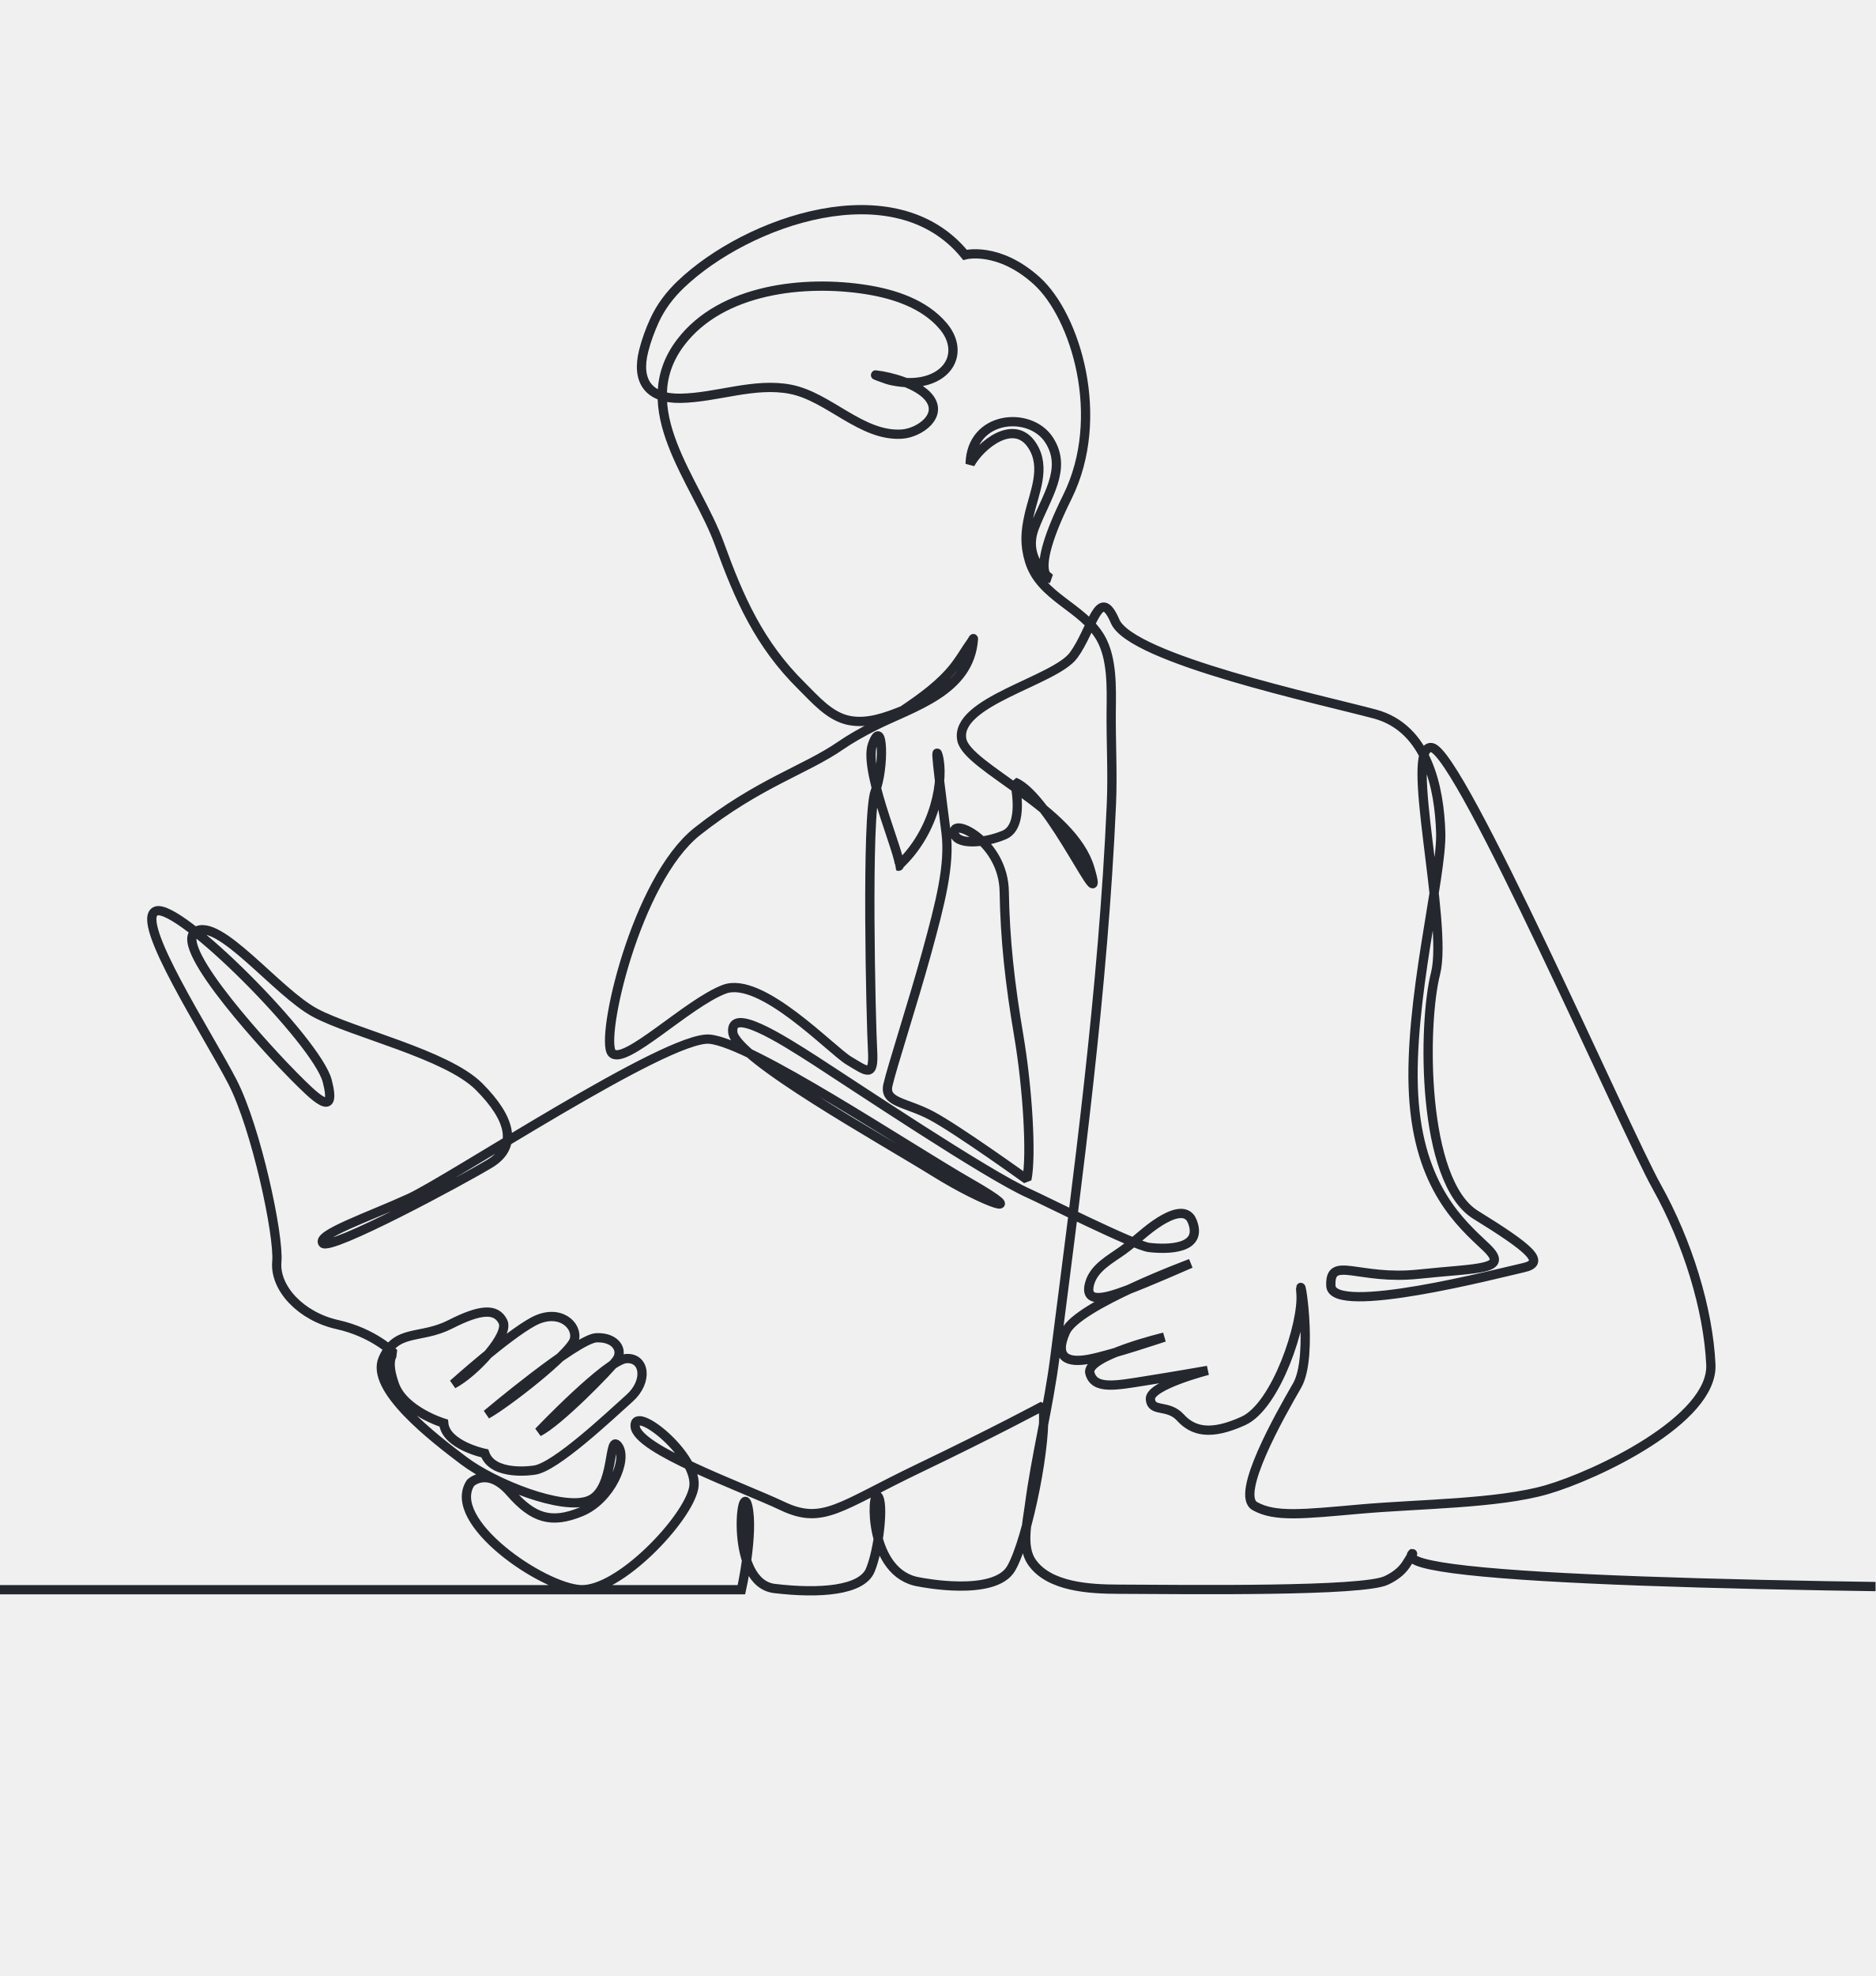
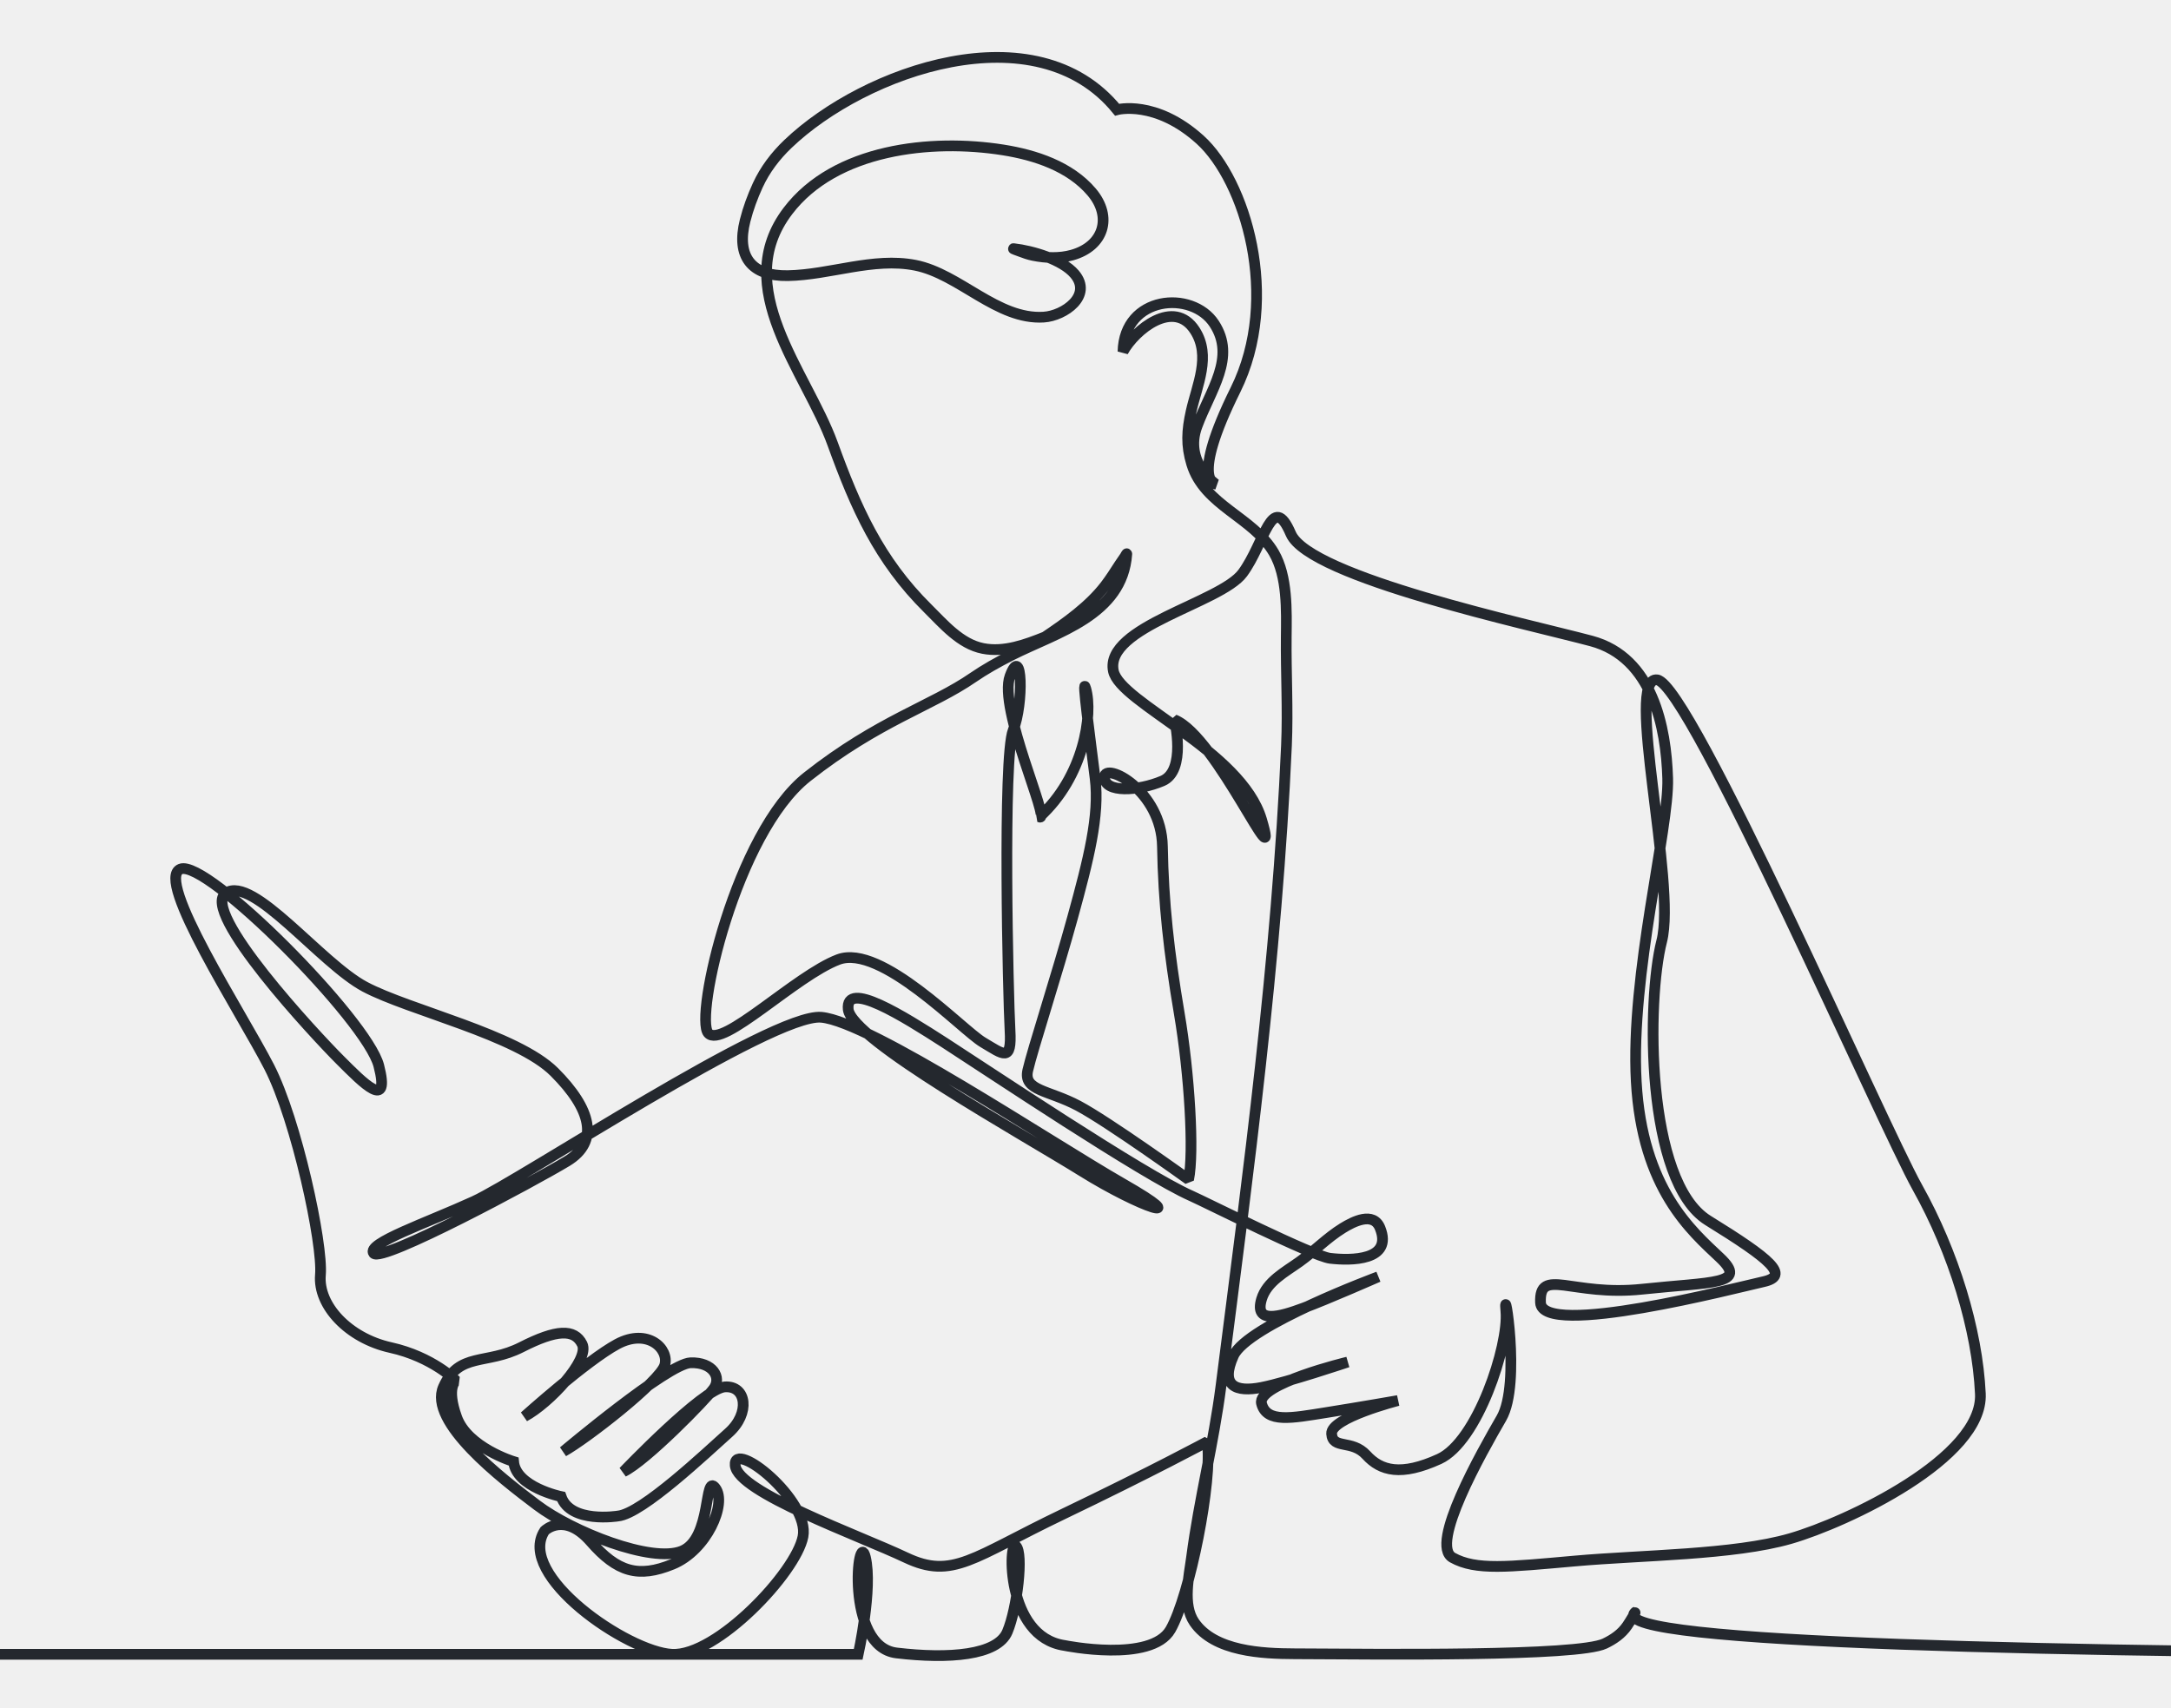
- <svg xmlns="http://www.w3.org/2000/svg" width="375" height="395" viewBox="0 0 375 395" fill="none">
-   <g clip-path="url(#clip0_487_4498)">
-     <path d="M-205.091 317.776H148.244C148.244 317.776 150.775 306.38 149.484 301.01C148.197 295.644 145.829 316.468 154.863 317.54C163.894 318.613 172.279 317.969 173.999 313.888C175.719 309.81 176.796 300.366 175.502 299.078C174.215 297.792 173.567 314.748 183.891 316.252C183.891 316.252 198.845 319.308 202.183 313.503C205.517 307.698 209.501 287.654 208.531 281.043C208.531 281.043 199.071 286.15 183.527 293.607C167.982 301.064 164.549 304.896 156.471 301.064C148.396 297.236 127.399 289.775 126.993 285.141C126.588 280.507 139.916 291.189 138.703 297.435C137.49 303.685 123.763 318.158 116.091 317.776C108.418 317.389 89.035 304.086 94.083 296.427C94.083 296.427 97.461 293.081 102.039 298.322C106.617 303.563 110.249 304.636 116.172 302.218C122.094 299.799 125.595 291.738 123.574 289.05C121.554 286.362 123.037 297.786 117.787 299.934C112.536 302.083 98.809 296.575 92.752 292.005C86.694 287.435 73.906 277.626 76.599 271.579C79.292 265.531 84.001 267.815 90.059 264.725C96.117 261.636 99.212 261.501 100.556 264.189C101.901 266.877 94.904 274.402 90.596 276.685C90.596 276.685 101.364 267.012 106.614 264.189C111.864 261.366 115.631 264.995 114.824 267.818C114.016 270.641 101.229 280.584 97.326 282.733C97.326 282.733 115.361 267.548 119.267 267.414C123.169 267.279 124.652 269.967 123.304 271.849C121.959 273.731 111.594 284.345 107.692 286.227C107.692 286.227 121.422 271.849 125.189 271.579C128.96 271.309 129.632 276.149 125.861 279.508C122.091 282.868 110.922 293.482 106.749 293.887C106.749 293.887 98.539 295.229 96.924 290.527C96.924 290.527 89.116 288.915 88.714 284.48C88.714 284.48 80.771 282.062 78.889 276.82C77.004 271.579 78.754 270.506 78.754 270.506C78.754 270.506 74.734 266.395 67.463 264.783C60.196 263.17 54.888 257.528 55.348 252.229C55.811 246.93 51.233 225.54 46.503 216.315C41.773 207.094 26.674 183.926 31.178 182.125C35.688 180.32 63.402 208.217 65.429 216.089C67.46 223.961 62.801 219.162 58.747 215.111C54.689 211.064 34.398 189.36 39.043 186.26C43.692 183.16 55.395 198.399 63.024 202.46C70.656 206.521 89.309 210.753 95.752 217.185C102.195 223.617 103.553 229.206 97.955 232.592C92.36 235.979 65.906 250.199 64.548 248.505C63.193 246.816 73.707 243.257 81.846 239.537C89.985 235.81 133.446 206.993 141.859 207.728C150.278 208.46 181.395 229.294 193.98 236.502C206.565 243.703 197.159 240.718 186.871 234.306C176.584 227.894 147.048 211.529 146.515 206.362C145.984 201.195 155.998 207.512 163.181 212.136C170.364 216.76 197.446 234.916 205.771 238.586C208.224 239.672 226.806 249.022 229.748 249.366C233.357 249.794 240.631 249.794 238.387 244.151C237.229 241.23 233.759 243.021 231.921 244.158C229.215 245.831 227.039 248.124 224.471 249.959C222.042 251.7 218.819 253.369 217.907 256.428C216.626 260.745 221.015 259.491 225.157 257.956C229.296 256.425 238.07 252.56 238.07 252.56C238.07 252.56 215.417 260.934 213.058 266.203C210.7 271.471 213.464 272.54 217.907 271.673C222.353 270.803 232.779 267.292 232.779 267.292C232.779 267.292 217.032 271.06 217.907 274.459C218.785 277.856 223.079 276.969 229.066 276.018C235.053 275.066 241.475 273.94 241.475 273.94C241.475 273.94 229.83 276.921 230.012 279.674C230.191 282.429 233.512 280.611 236.012 283.357C238.512 286.102 242.016 287.04 248.604 284.035C255.192 281.033 260.652 264.459 260.115 258.519C259.584 252.58 262.821 270.962 259.341 276.975C255.865 282.986 246.884 298.828 250.905 301.074C254.925 303.317 260.405 302.69 272.034 301.658C283.663 300.622 299.428 300.622 309.249 297.789C319.07 294.949 342.589 283.856 342.072 272.763C341.555 261.67 337.423 248.253 331.216 237.159C325.013 226.063 291.937 150.215 286.251 149.442C280.569 148.667 289.613 184.526 287.028 194.591C284.444 204.652 284.184 236.124 295.035 242.832C305.891 249.541 309.249 252.381 304.6 253.41C299.951 254.442 266.355 263.211 266.095 257.022C265.835 250.829 271.524 255.99 283.667 254.701C295.816 253.413 302.016 253.929 297.106 249.281C292.197 244.64 283.667 237.412 282.633 218.838C281.599 200.261 288.319 175.238 288.062 166.465C287.802 157.692 285.478 145.57 274.882 142.73C264.287 139.89 226.191 131.732 222.961 124.207C219.731 116.682 218.447 125.846 214.646 131C210.845 136.153 190.763 140.255 192.314 147.904C193.432 153.422 214.396 161.649 217.913 173.578C221.437 185.511 210.106 159.166 202.869 156.34C202.869 156.34 204.987 165.133 200.788 166.903C196.588 168.678 190.773 168.998 190.773 166.259C190.773 163.52 200.625 168.516 200.788 178.192C200.95 187.865 201.919 196.574 203.696 207.057C205.474 217.54 206.281 231.081 205.311 235.76C205.311 235.76 191.422 225.763 186.253 223.02C181.084 220.278 176.722 220.44 177.53 216.892C178.337 213.344 182.537 200.446 185.283 190.449C188.03 180.452 189.966 172.873 189.159 166.424C188.351 159.976 186.763 148.242 187.544 150.943C188.834 155.419 187.219 166.161 179.55 173.136C181.516 173.98 172.387 154.4 174.458 148.791C176.607 142.98 176.844 153.594 175.006 158.158C173.168 162.718 174.138 204.318 174.462 209.961C174.786 215.604 173.33 214.153 169.779 212.055C166.225 209.961 152.163 194.975 144.805 197.755C137.447 200.537 124.72 213.243 122.334 210.463C119.949 207.681 127.105 175.916 139.436 166.188C151.768 156.461 160.924 153.982 168.13 149.004C170.039 147.688 172.323 146.393 174.773 145.159C182.547 141.236 193.912 138.282 194.632 127.698C194.645 127.499 194.402 128.025 194.291 128.183C194 128.595 193.713 129.003 193.439 129.425C192.608 130.703 191.811 131.974 190.878 133.185C188.145 136.734 184.108 139.597 180.439 142.066C180.472 142.049 180.506 142.029 180.54 142.009C177.195 143.348 173.445 144.744 169.786 144.019C165.867 143.246 162.971 139.789 160.269 137.118C151.795 128.74 147.802 119.64 143.825 108.678C139.281 96.152 126.03 81.692 136.095 68.447C144.254 57.708 160.84 55.927 173.276 57.901C178.817 58.781 184.797 60.74 188.547 65.145C192.213 69.449 190.679 74.525 185.182 76.063C182.993 76.677 180.655 76.566 178.445 76.124C177.671 75.969 176.935 75.706 176.202 75.426C175.83 75.281 174.715 74.913 175.107 74.957C178.31 75.318 183.472 76.822 185.611 79.328C188.784 83.052 183.844 86.553 180.29 86.779C172.252 87.291 165.732 79.318 158.073 77.817C150.829 76.4 143.345 79.49 136.078 79.618C129.764 79.733 127.145 76.279 128.703 70.114C129.227 68.032 129.987 65.985 130.879 64.032C132.129 61.307 133.943 58.926 136.105 56.862C149.376 44.176 178.949 33.748 192.949 50.949C192.949 50.949 199.592 49.158 207.312 56.147C215.028 63.135 221.309 83.382 213.413 99.332C205.514 115.279 210.004 115.64 210.004 115.64C210.004 115.64 204.44 111.876 206.774 105.606C209.105 99.332 213.562 93.747 209.724 87.902C207.805 84.978 203.919 83.77 200.487 84.499C197.054 85.231 194.078 87.902 193.976 92.738C196.061 88.941 202.784 83.473 206.396 89.076C209.247 93.491 206.757 98.526 205.751 103.032C205.007 106.371 204.855 108.908 205.838 112.149C208.018 119.35 216.444 121.313 220.032 127.475C222.42 131.583 222.224 137.469 222.177 142.039C222.113 148.292 222.491 154.532 222.214 160.788C220.569 197.839 215.616 234.593 210.913 271.35C209.643 281.303 207.122 291.037 205.828 300.949C205.392 304.295 204.196 309.166 206.281 312.221C209.758 317.304 218.069 317.662 223.61 317.682C238.333 317.753 272.46 318.178 277.19 315.921C278.727 315.186 280.099 314.248 281.072 312.825C281.548 312.124 282.876 309.958 282.335 310.619C273.693 321.22 600 316.748 600 316.748" stroke="#24282E" stroke-width="1.853" stroke-miterlimit="1.4" stroke-linecap="round" />
+ <svg xmlns="http://www.w3.org/2000/svg" width="375" height="295" viewBox="0 0 375 295" fill="none">
+   <g clip-path="url(#clip0_703_4498)">
+     <path d="M-205.091 285.777H148.244C148.244 285.777 150.775 274.38 149.484 269.01C148.197 263.644 145.829 284.468 154.863 285.541C163.894 286.613 172.279 285.969 173.999 281.888C175.719 277.81 176.796 268.366 175.502 267.078C174.215 265.793 173.567 282.748 183.891 284.252C183.891 284.252 198.845 287.308 202.183 281.503C205.517 275.699 209.501 255.654 208.531 249.043C208.531 249.043 199.071 254.15 183.527 261.607C167.982 269.064 164.549 272.896 156.471 269.064C148.396 265.236 127.399 257.775 126.993 253.141C126.588 248.507 139.916 259.189 138.703 265.435C137.49 271.685 123.763 286.158 116.091 285.777C108.418 285.389 89.035 272.086 94.083 264.427C94.083 264.427 97.461 261.081 102.039 266.322C106.617 271.564 110.249 272.636 116.172 270.218C122.094 267.799 125.595 259.738 123.574 257.05C121.554 254.362 123.037 265.786 117.787 267.934C112.536 270.083 98.809 264.575 92.752 260.005C86.694 255.435 73.906 245.627 76.599 239.579C79.292 233.532 84.001 235.815 90.059 232.725C96.117 229.636 99.212 229.501 100.556 232.189C101.901 234.877 94.904 242.402 90.596 244.686C90.596 244.686 101.364 235.012 106.614 232.189C111.864 229.366 115.631 232.995 114.824 235.818C114.016 238.641 101.229 248.584 97.326 250.733C97.326 250.733 115.361 235.549 119.267 235.414C123.169 235.279 124.652 237.967 123.304 239.849C121.959 241.731 111.594 252.345 107.692 254.227C107.692 254.227 121.422 239.849 125.189 239.579C128.96 239.309 129.632 244.149 125.861 247.509C122.091 250.868 110.922 261.482 106.749 261.887C106.749 261.887 98.539 263.229 96.924 258.528C96.924 258.528 89.116 256.915 88.714 252.48C88.714 252.48 80.771 250.062 78.889 244.82C77.004 239.579 78.754 238.507 78.754 238.507C78.754 238.507 74.734 234.395 67.463 232.783C60.196 231.171 54.888 225.528 55.348 220.229C55.811 214.93 51.233 193.54 46.503 184.315C41.773 175.094 26.674 151.926 31.178 150.125C35.688 148.321 63.402 176.217 65.429 184.089C67.46 191.962 62.801 187.162 58.747 183.111C54.689 179.064 34.398 157.36 39.043 154.26C43.692 151.161 55.395 166.399 63.024 170.46C70.656 174.521 89.309 178.754 95.752 185.186C102.195 191.618 103.553 197.206 97.955 200.593C92.36 203.979 65.906 218.199 64.548 216.506C63.193 214.816 73.707 211.257 81.846 207.537C89.985 203.81 133.446 174.993 141.859 175.728C150.278 176.46 181.395 197.294 193.98 204.502C206.565 211.703 197.159 208.718 186.871 202.306C176.584 195.894 147.048 179.529 146.515 174.362C145.984 169.195 155.998 175.512 163.181 180.136C170.364 184.761 197.446 202.916 205.771 206.586C208.224 207.672 226.806 217.022 229.748 217.366C233.357 217.794 240.631 217.794 238.387 212.151C237.229 209.23 233.759 211.021 231.921 212.158C229.215 213.831 227.039 216.124 224.471 217.959C222.042 219.7 218.819 221.369 217.907 224.428C216.626 228.746 221.015 227.491 225.157 225.956C229.296 224.425 238.07 220.56 238.07 220.56C238.07 220.56 215.417 228.934 213.058 234.203C210.7 239.471 213.464 240.54 217.907 239.673C222.353 238.803 232.779 235.292 232.779 235.292C232.779 235.292 217.032 239.06 217.907 242.459C218.785 245.856 223.079 244.969 229.066 244.018C235.053 243.067 241.475 241.94 241.475 241.94C241.475 241.94 229.83 244.922 230.012 247.674C230.191 250.429 233.512 248.611 236.012 251.357C238.512 254.102 242.016 255.04 248.604 252.035C255.192 249.033 260.652 232.459 260.115 226.519C259.584 220.58 262.821 238.962 259.341 244.976C255.865 250.986 246.884 266.828 250.905 269.074C254.925 271.317 260.405 270.69 272.034 269.658C283.663 268.622 299.428 268.622 309.249 265.789C319.07 262.949 342.589 251.856 342.072 240.763C341.555 229.67 337.423 216.253 331.216 205.159C325.013 194.063 291.937 118.215 286.251 117.442C280.569 116.667 289.613 152.527 287.028 162.591C284.444 172.652 284.184 204.124 295.035 210.833C305.891 217.541 309.249 220.381 304.6 221.41C299.951 222.442 266.355 231.211 266.095 225.022C265.835 218.829 271.524 223.99 283.667 222.701C295.816 221.413 302.016 221.929 297.106 217.281C292.197 212.64 283.667 205.412 282.633 186.838C281.599 168.261 288.319 143.238 288.062 134.465C287.802 125.692 285.478 113.57 274.882 110.731C264.287 107.891 226.191 99.732 222.961 92.207C219.731 84.682 218.447 93.846 214.646 99C210.845 104.154 190.763 108.255 192.314 115.904C193.432 121.422 214.396 129.649 217.913 141.578C221.437 153.511 210.106 127.166 202.869 124.34C202.869 124.34 204.987 133.133 200.788 134.904C196.588 136.678 190.773 136.998 190.773 134.259C190.773 131.521 200.625 136.516 200.788 146.192C200.95 155.866 201.919 164.574 203.696 175.057C205.474 185.54 206.281 199.082 205.311 203.76C205.311 203.76 191.422 193.763 186.253 191.021C181.084 188.278 176.722 188.44 177.53 184.892C178.337 181.344 182.537 168.446 185.283 158.449C188.03 148.452 189.966 140.873 189.159 134.425C188.351 127.976 186.763 116.242 187.544 118.943C188.834 123.419 187.219 134.162 179.55 141.136C181.516 141.98 172.387 122.4 174.458 116.791C176.607 110.98 176.844 121.594 175.006 126.158C173.168 130.718 174.138 172.318 174.462 177.961C174.786 183.604 173.33 182.153 169.779 180.055C166.225 177.961 152.163 162.976 144.805 165.755C137.447 168.537 124.72 181.243 122.334 178.464C119.949 175.681 127.105 143.916 139.436 134.188C151.768 124.461 160.924 121.982 168.13 117.004C170.039 115.689 172.323 114.393 174.773 113.159C182.547 109.236 193.912 106.282 194.632 95.698C194.645 95.499 194.402 96.025 194.291 96.183C194 96.595 193.713 97.003 193.439 97.425C192.608 98.703 191.811 99.975 190.878 101.185C188.145 104.734 184.108 107.597 180.439 110.066C180.472 110.049 180.506 110.029 180.54 110.009C177.195 111.348 173.445 112.744 169.786 112.019C165.867 111.247 162.971 107.789 160.269 105.118C151.795 96.74 147.802 87.64 143.825 76.678C139.281 64.152 126.03 49.693 136.095 36.447C144.254 25.708 160.84 23.928 173.276 25.901C178.817 26.781 184.797 28.741 188.547 33.145C192.213 37.449 190.679 42.525 185.182 44.063C182.993 44.677 180.655 44.566 178.445 44.124C177.671 43.969 176.935 43.706 176.202 43.426C175.83 43.281 174.715 42.913 175.107 42.957C178.31 43.318 183.472 44.822 185.611 47.328C188.784 51.052 183.844 54.553 180.29 54.779C172.252 55.291 165.732 47.318 158.073 45.817C150.829 44.401 143.345 47.49 136.078 47.618C129.764 47.733 127.145 44.279 128.703 38.114C129.227 36.033 129.987 33.985 130.879 32.032C132.129 29.307 133.943 26.926 136.105 24.862C149.376 12.177 178.949 1.748 192.949 18.949C192.949 18.949 199.592 17.158 207.312 24.147C215.028 31.135 221.309 51.382 213.413 67.332C205.514 83.279 210.004 83.64 210.004 83.64C210.004 83.64 204.44 79.876 206.774 73.606C209.105 67.332 213.562 61.747 209.724 55.902C207.805 52.978 203.919 51.77 200.487 52.499C197.054 53.231 194.078 55.902 193.976 60.739C196.061 56.941 202.784 51.473 206.396 57.076C209.247 61.491 206.757 66.526 205.751 71.032C205.007 74.371 204.855 76.908 205.838 80.149C208.018 87.35 216.444 89.313 220.032 95.475C222.42 99.583 222.224 105.469 222.177 110.039C222.113 116.292 222.491 122.532 222.214 128.789C220.569 165.839 215.616 202.593 210.913 239.35C209.643 249.303 207.122 259.037 205.828 268.95C205.392 272.295 204.196 277.166 206.281 280.222C209.758 285.304 218.069 285.662 223.61 285.682C238.333 285.753 272.46 286.178 277.19 283.922C278.727 283.186 280.099 282.249 281.072 280.825C281.548 280.124 282.876 277.958 282.335 278.619C273.693 289.22 600 284.748 600 284.748" stroke="#24282E" stroke-width="1.853" stroke-miterlimit="1.4" stroke-linecap="round" />
  </g>
  <defs>
-     <clipPath id="clip0_487_4498">
-       <rect width="375" height="395" fill="white" />
+     <clipPath id="clip0_703_4498">
+       <rect width="375" height="295" fill="white" />
    </clipPath>
  </defs>
</svg>
